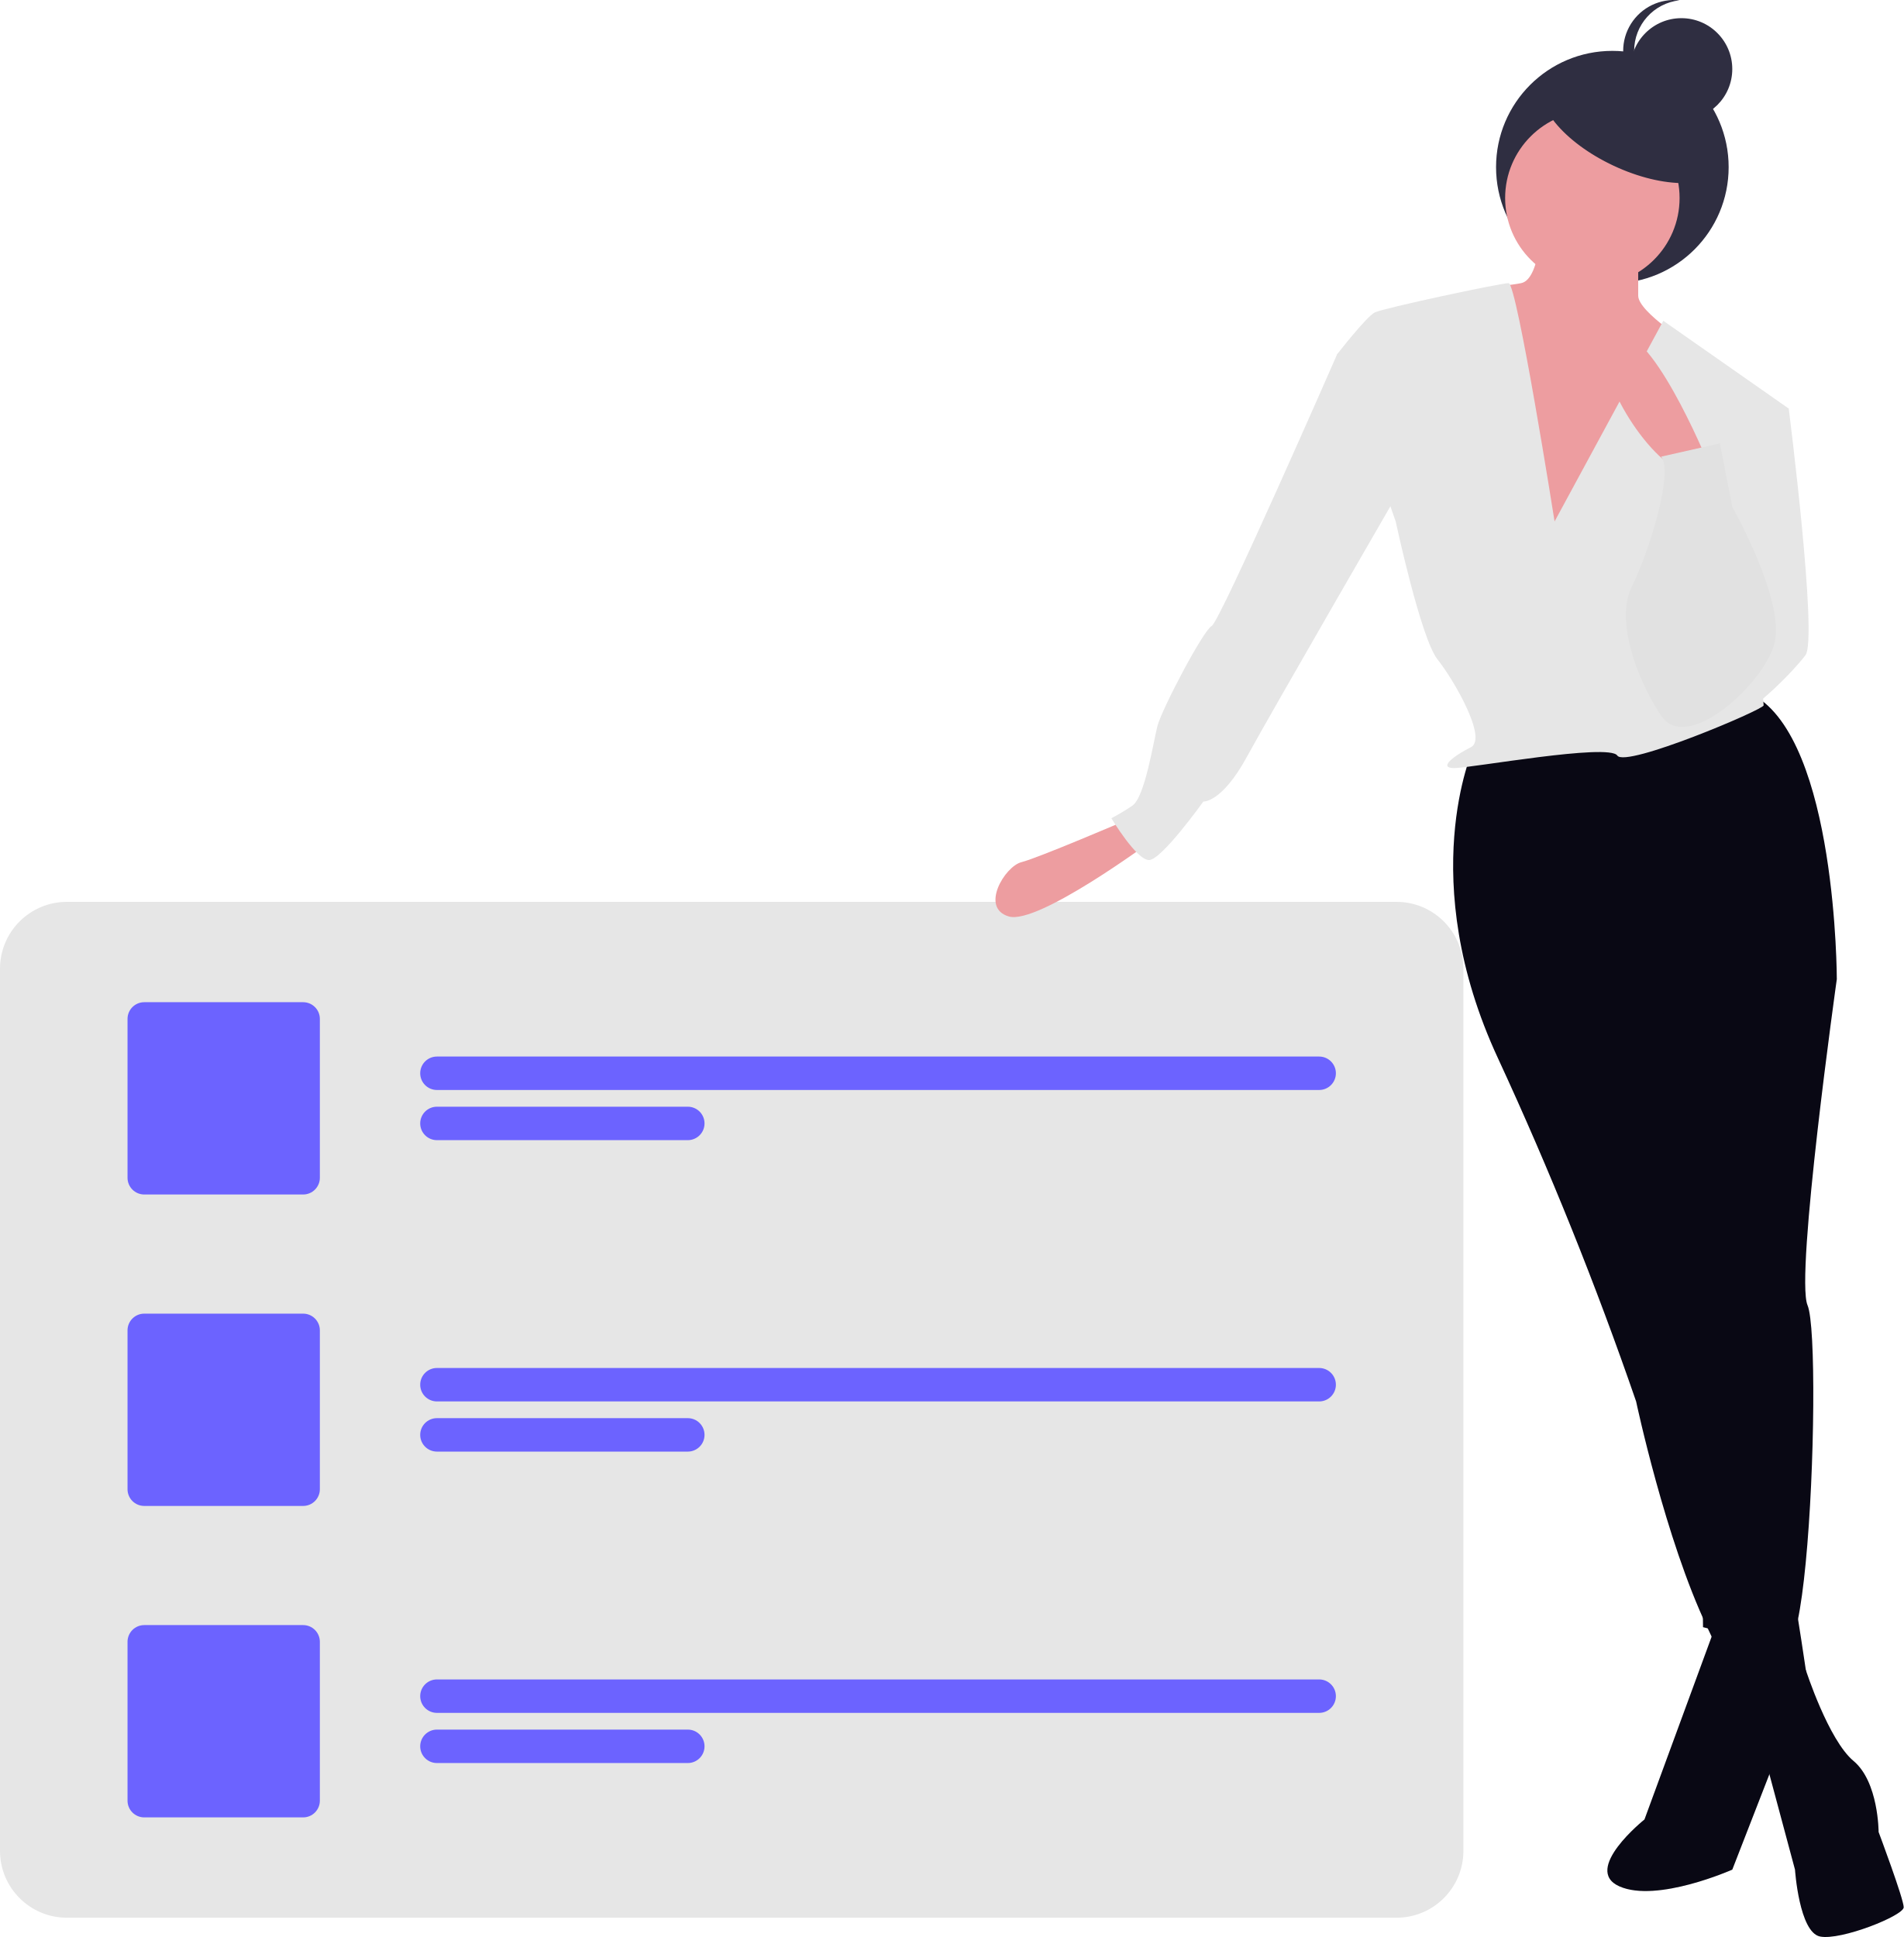
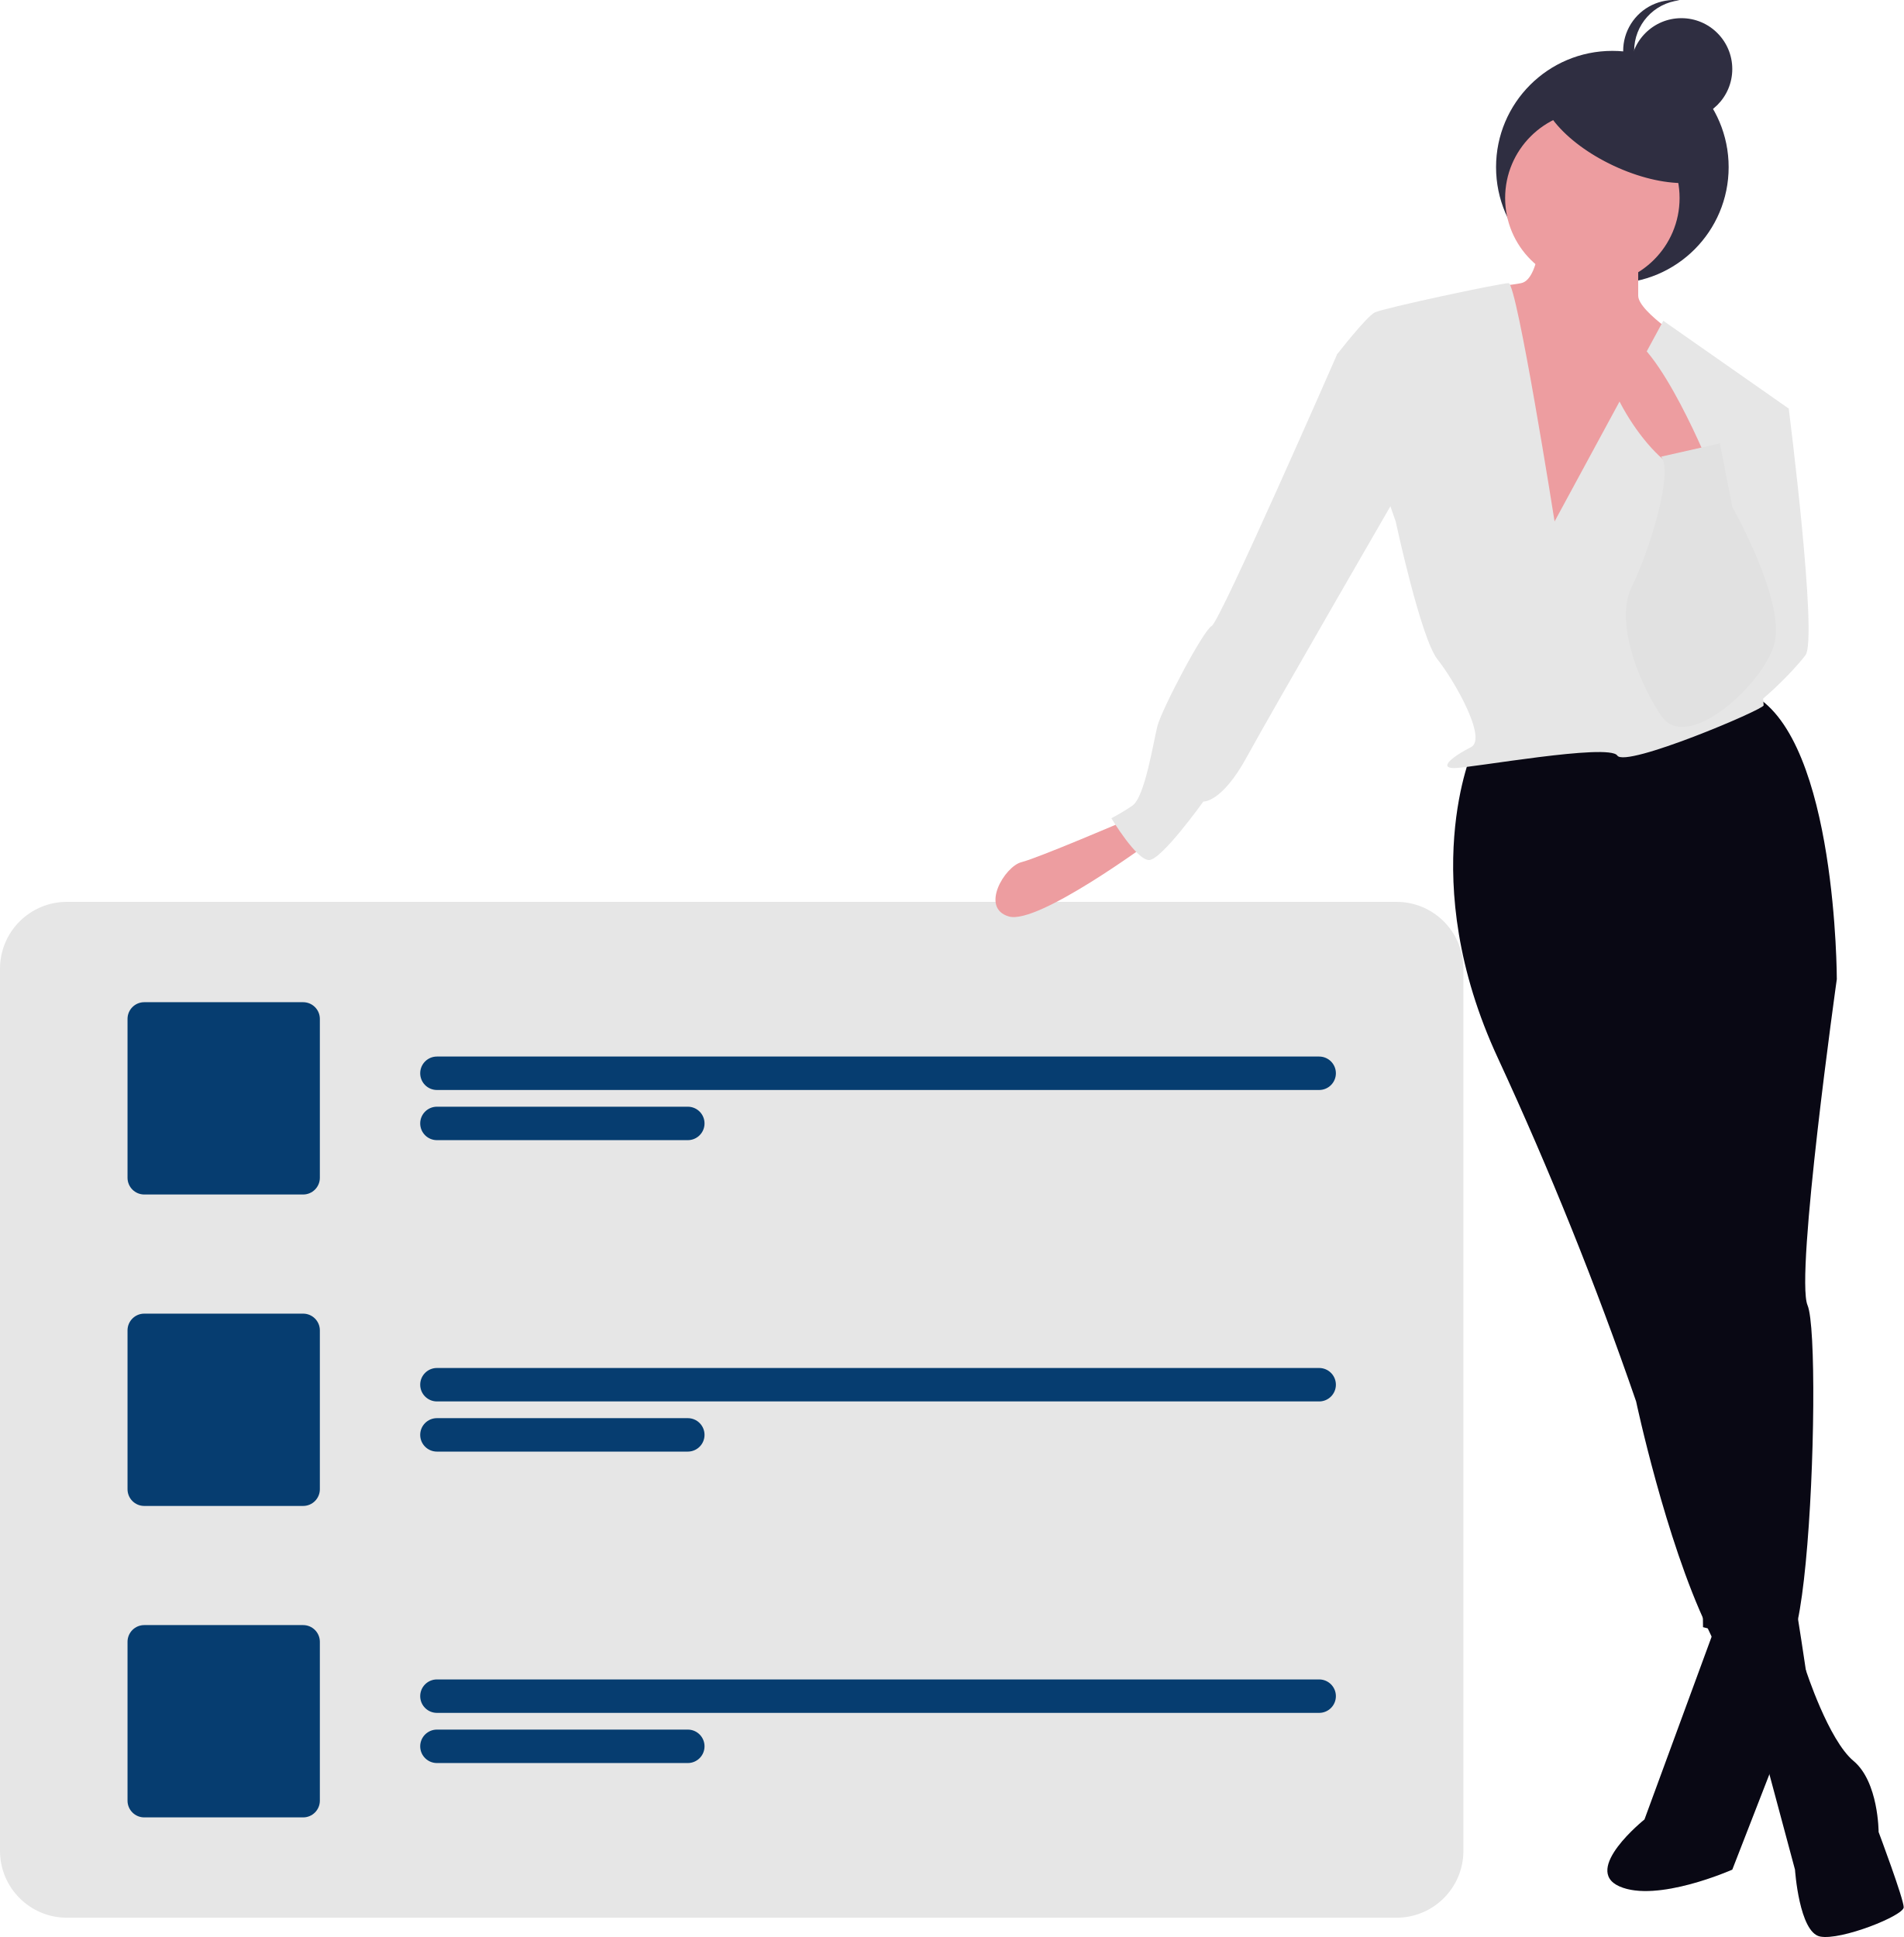
<svg xmlns="http://www.w3.org/2000/svg" width="786.121" height="800" viewBox="0 0 786.121 800" role="img" artist="Katerina Limpitsouni" source="https://undraw.co/">
  <g transform="translate(-381 -176.268)">
    <path d="M27.625,0H576.678A27.625,27.625,0,0,1,604.3,27.625V391.934a27.625,27.625,0,0,1-27.625,27.625H27.625A27.625,27.625,0,0,1,0,391.934V27.625A27.625,27.625,0,0,1,27.625,0Z" transform="translate(381 548.747)" fill="#e6e6e6" />
    <ellipse cx="48.024" cy="48.024" rx="48.024" ry="48.024" transform="translate(998.782 197.278)" fill="#2f2e41" />
    <path d="M538.93,547.959l-31.078,84.6s-25.9,20.719-10.36,27.625,46.618-6.906,46.618-6.906l24.172-62.157-3.453-43.164Z" transform="translate(552.221 295.169)" fill="#090814" />
    <path d="M538.93,547.959l-31.078,84.6s-25.9,20.719-10.36,27.625,46.618-6.906,46.618-6.906l24.172-62.157-3.453-43.164Z" transform="translate(552.221 295.169)" fill="#090814" opacity="0.1" />
    <path d="M525.837,257.459l25.9,3.453s12.086,94.962,6.906,101.868-31.078,34.532-41.438,27.625S525.837,257.459,525.837,257.459Z" transform="translate(567.904 84.098)" fill="#e6e6e6" />
    <path d="M400.088,357.959S363.83,373.5,356.924,375.225s-17.266,18.992-5.18,22.445,58.7-31.078,58.7-31.078Z" transform="translate(445.889 157.119)" fill="#ed9da0" />
    <path d="M526.4,572.863l18.992,70.79s1.727,25.9,10.359,27.625,34.532-8.633,34.532-12.086-10.36-31.078-10.36-31.078,0-20.719-10.359-29.352-19.693-37.552-19.693-37.552Z" transform="translate(576.834 304.797)" fill="#090814" />
    <path d="M571.646,541.531c3.488,8.132,3.056,67.129-.76,106.392-1.848,19.079-4.489,33.5-7.873,35.188l-24.742-6.181-9.79-2.452L528.222,653l-1.468-118.374L497.4,412.038V380.959l74.243,6.906,11.775,18.492.311.5S566.466,529.445,571.646,541.531Z" transform="translate(555.764 173.831)" fill="#090814" />
    <path d="M463.864,350.4s-24.172,53.524,10.359,127.767A1509.169,1509.169,0,0,1,531.2,619.751s12.086,56.977,29.352,93.235,13.813,37.985,13.813,37.985l27.625-15.539s-15.539-107.048-22.446-117.407-6.906-39.711-6.906-39.711l-18.992-70.79-15.539-67.337,75.969,5.18s0-98.415-34.532-117.407Z" transform="translate(525.419 135.322)" fill="#090814" />
    <path d="M493.789,212.459s0,27.625-8.633,29.352-25.9,1.727-31.078,10.359,39.711,122.587,39.711,122.587l46.618-29.352,15.539-77.7S533.5,253.9,533.5,246.991V215.912Z" transform="translate(523.982 51.402)" fill="#ed9da0" />
    <ellipse cx="36.018" cy="36.018" rx="36.018" ry="36.018" transform="translate(1002.533 222.04)" fill="#ed9da0" />
    <path d="M517.685,327.874s-15.539-98.415-18.992-98.415-51.8,10.359-55.251,12.086S427.9,258.811,427.9,258.811l24.172,69.063s10.359,48.344,17.266,56.977,20.719,32.8,13.813,36.258-13.813,8.633-6.906,8.633,63.883-10.359,67.337-5.18,60.43-18.992,60.43-20.719-6.906-82.876-6.906-82.876l17.266-39.711L562.576,245Z" transform="translate(505.266 63.754)" fill="#e6e6e6" />
    <path d="M484.4,241.459l-17.266,8.633s-48.344,110.5-51.8,112.228-20.719,34.532-22.445,41.438-5.18,29.352-10.359,32.805a89.707,89.707,0,0,1-8.633,5.18s10.359,17.266,15.539,17.266,22.445-24.172,22.445-24.172,7.583.593,17.943-18.4,66.66-116.274,66.66-116.274Z" transform="translate(466.031 72.473)" fill="#e6e6e6" />
    <path d="M534.117,293.994s-24.172-58.7-37.985-51.8,10.36,48.344,25.9,55.251Z" transform="translate(551.855 72.598)" fill="#ed9da0" />
    <path d="M511.534,273.264l24.225-5.476,5.127,26.2s22.446,39.711,17.266,56.977-36.258,44.891-46.618,29.352-18.992-39.711-12.086-53.524S516.713,280.17,511.534,273.264Z" transform="translate(555.446 91.602)" fill="#e6e6e6" />
    <ellipse cx="19.856" cy="41.438" rx="19.856" ry="41.438" transform="translate(1009.809 227.141) rotate(-64.899)" fill="#2f2e41" />
    <ellipse cx="21.01" cy="21.01" rx="21.01" ry="21.01" transform="translate(1054.309 183.771)" fill="#2f2e41" />
    <path d="M505.416,172.47a21.009,21.009,0,0,1,18.757-20.886,21.01,21.01,0,1,0,0,41.772,21.01,21.01,0,0,1-18.76-20.886Z" transform="translate(550.392 24.809)" fill="#2f2e41" />
-     <path d="M6.906,0h65.61a6.906,6.906,0,0,1,6.906,6.906v65.61a6.906,6.906,0,0,1-6.906,6.906H6.906A6.906,6.906,0,0,1,0,72.516V6.906A6.906,6.906,0,0,1,6.906,0Z" transform="translate(433.661 590.185)" fill="#6c63ff" />
-     <path d="M6.906,0H371.215a6.906,6.906,0,1,1,0,13.813H6.906A6.906,6.906,0,0,1,6.906,0Z" transform="translate(554.521 612.63)" fill="#6c63ff" />
-     <path d="M6.906,0H110.5a6.906,6.906,0,1,1,0,13.813H6.906A6.906,6.906,0,0,1,6.906,0Z" transform="translate(554.521 633.349)" fill="#6c63ff" />
+     <path d="M6.906,0h65.61a6.906,6.906,0,0,1,6.906,6.906v65.61a6.906,6.906,0,0,1-6.906,6.906H6.906A6.906,6.906,0,0,1,0,72.516V6.906A6.906,6.906,0,0,1,6.906,0Z" transform="translate(433.661 590.185)" fill="#063d70" />
+     <path d="M6.906,0H371.215a6.906,6.906,0,1,1,0,13.813H6.906A6.906,6.906,0,0,1,6.906,0Z" transform="translate(554.521 612.63)" fill="#063d70" />
+     <path d="M6.906,0H110.5a6.906,6.906,0,1,1,0,13.813H6.906A6.906,6.906,0,0,1,6.906,0Z" transform="translate(554.521 633.349)" fill="#063d70" />
    <path d="M511.534,273.264l24.225-5.476,5.127,26.2s22.446,39.711,17.266,56.977-36.258,44.891-46.618,29.352-18.992-39.711-12.086-53.524S516.713,280.17,511.534,273.264Z" transform="translate(555.446 91.602)" fill="#090814" opacity="0.022" />
-     <path d="M6.906,0h65.61a6.906,6.906,0,0,1,6.906,6.906v65.61a6.906,6.906,0,0,1-6.906,6.906H6.906A6.906,6.906,0,0,1,0,72.516V6.906A6.906,6.906,0,0,1,6.906,0Z" transform="translate(433.661 847.445)" fill="#6c63ff" />
-     <path d="M6.906,0H371.215a6.906,6.906,0,1,1,0,13.813H6.906A6.906,6.906,0,0,1,6.906,0Z" transform="translate(554.521 869.89)" fill="#6c63ff" />
-     <path d="M6.906,0H110.5a6.906,6.906,0,1,1,0,13.813H6.906A6.906,6.906,0,0,1,6.906,0Z" transform="translate(554.521 890.609)" fill="#6c63ff" />
-     <path d="M6.906,0h65.61a6.906,6.906,0,0,1,6.906,6.906v65.61a6.906,6.906,0,0,1-6.906,6.906H6.906A6.906,6.906,0,0,1,0,72.516V6.906A6.906,6.906,0,0,1,6.906,0Z" transform="translate(433.661 718.815)" fill="#6c63ff" />
-     <path d="M6.906,0H371.215a6.906,6.906,0,1,1,0,13.813H6.906A6.906,6.906,0,0,1,6.906,0Z" transform="translate(554.521 741.26)" fill="#6c63ff" />
-     <path d="M6.906,0H110.5a6.906,6.906,0,1,1,0,13.813H6.906A6.906,6.906,0,0,1,6.906,0Z" transform="translate(554.521 761.979)" fill="#6c63ff" />
+     <path d="M6.906,0h65.61a6.906,6.906,0,0,1,6.906,6.906v65.61a6.906,6.906,0,0,1-6.906,6.906H6.906A6.906,6.906,0,0,1,0,72.516V6.906A6.906,6.906,0,0,1,6.906,0Z" transform="translate(433.661 847.445)" fill="#063d70" />
+     <path d="M6.906,0H371.215a6.906,6.906,0,1,1,0,13.813H6.906A6.906,6.906,0,0,1,6.906,0Z" transform="translate(554.521 869.89)" fill="#063d70" />
+     <path d="M6.906,0H110.5a6.906,6.906,0,1,1,0,13.813H6.906A6.906,6.906,0,0,1,6.906,0Z" transform="translate(554.521 890.609)" fill="#063d70" />
+     <path d="M6.906,0h65.61a6.906,6.906,0,0,1,6.906,6.906v65.61a6.906,6.906,0,0,1-6.906,6.906H6.906A6.906,6.906,0,0,1,0,72.516V6.906A6.906,6.906,0,0,1,6.906,0Z" transform="translate(433.661 718.815)" fill="#063d70" />
+     <path d="M6.906,0H371.215a6.906,6.906,0,1,1,0,13.813H6.906A6.906,6.906,0,0,1,6.906,0Z" transform="translate(554.521 741.26)" fill="#063d70" />
+     <path d="M6.906,0H110.5a6.906,6.906,0,1,1,0,13.813H6.906A6.906,6.906,0,0,1,6.906,0Z" transform="translate(554.521 761.979)" fill="#063d70" />
  </g>
</svg>
